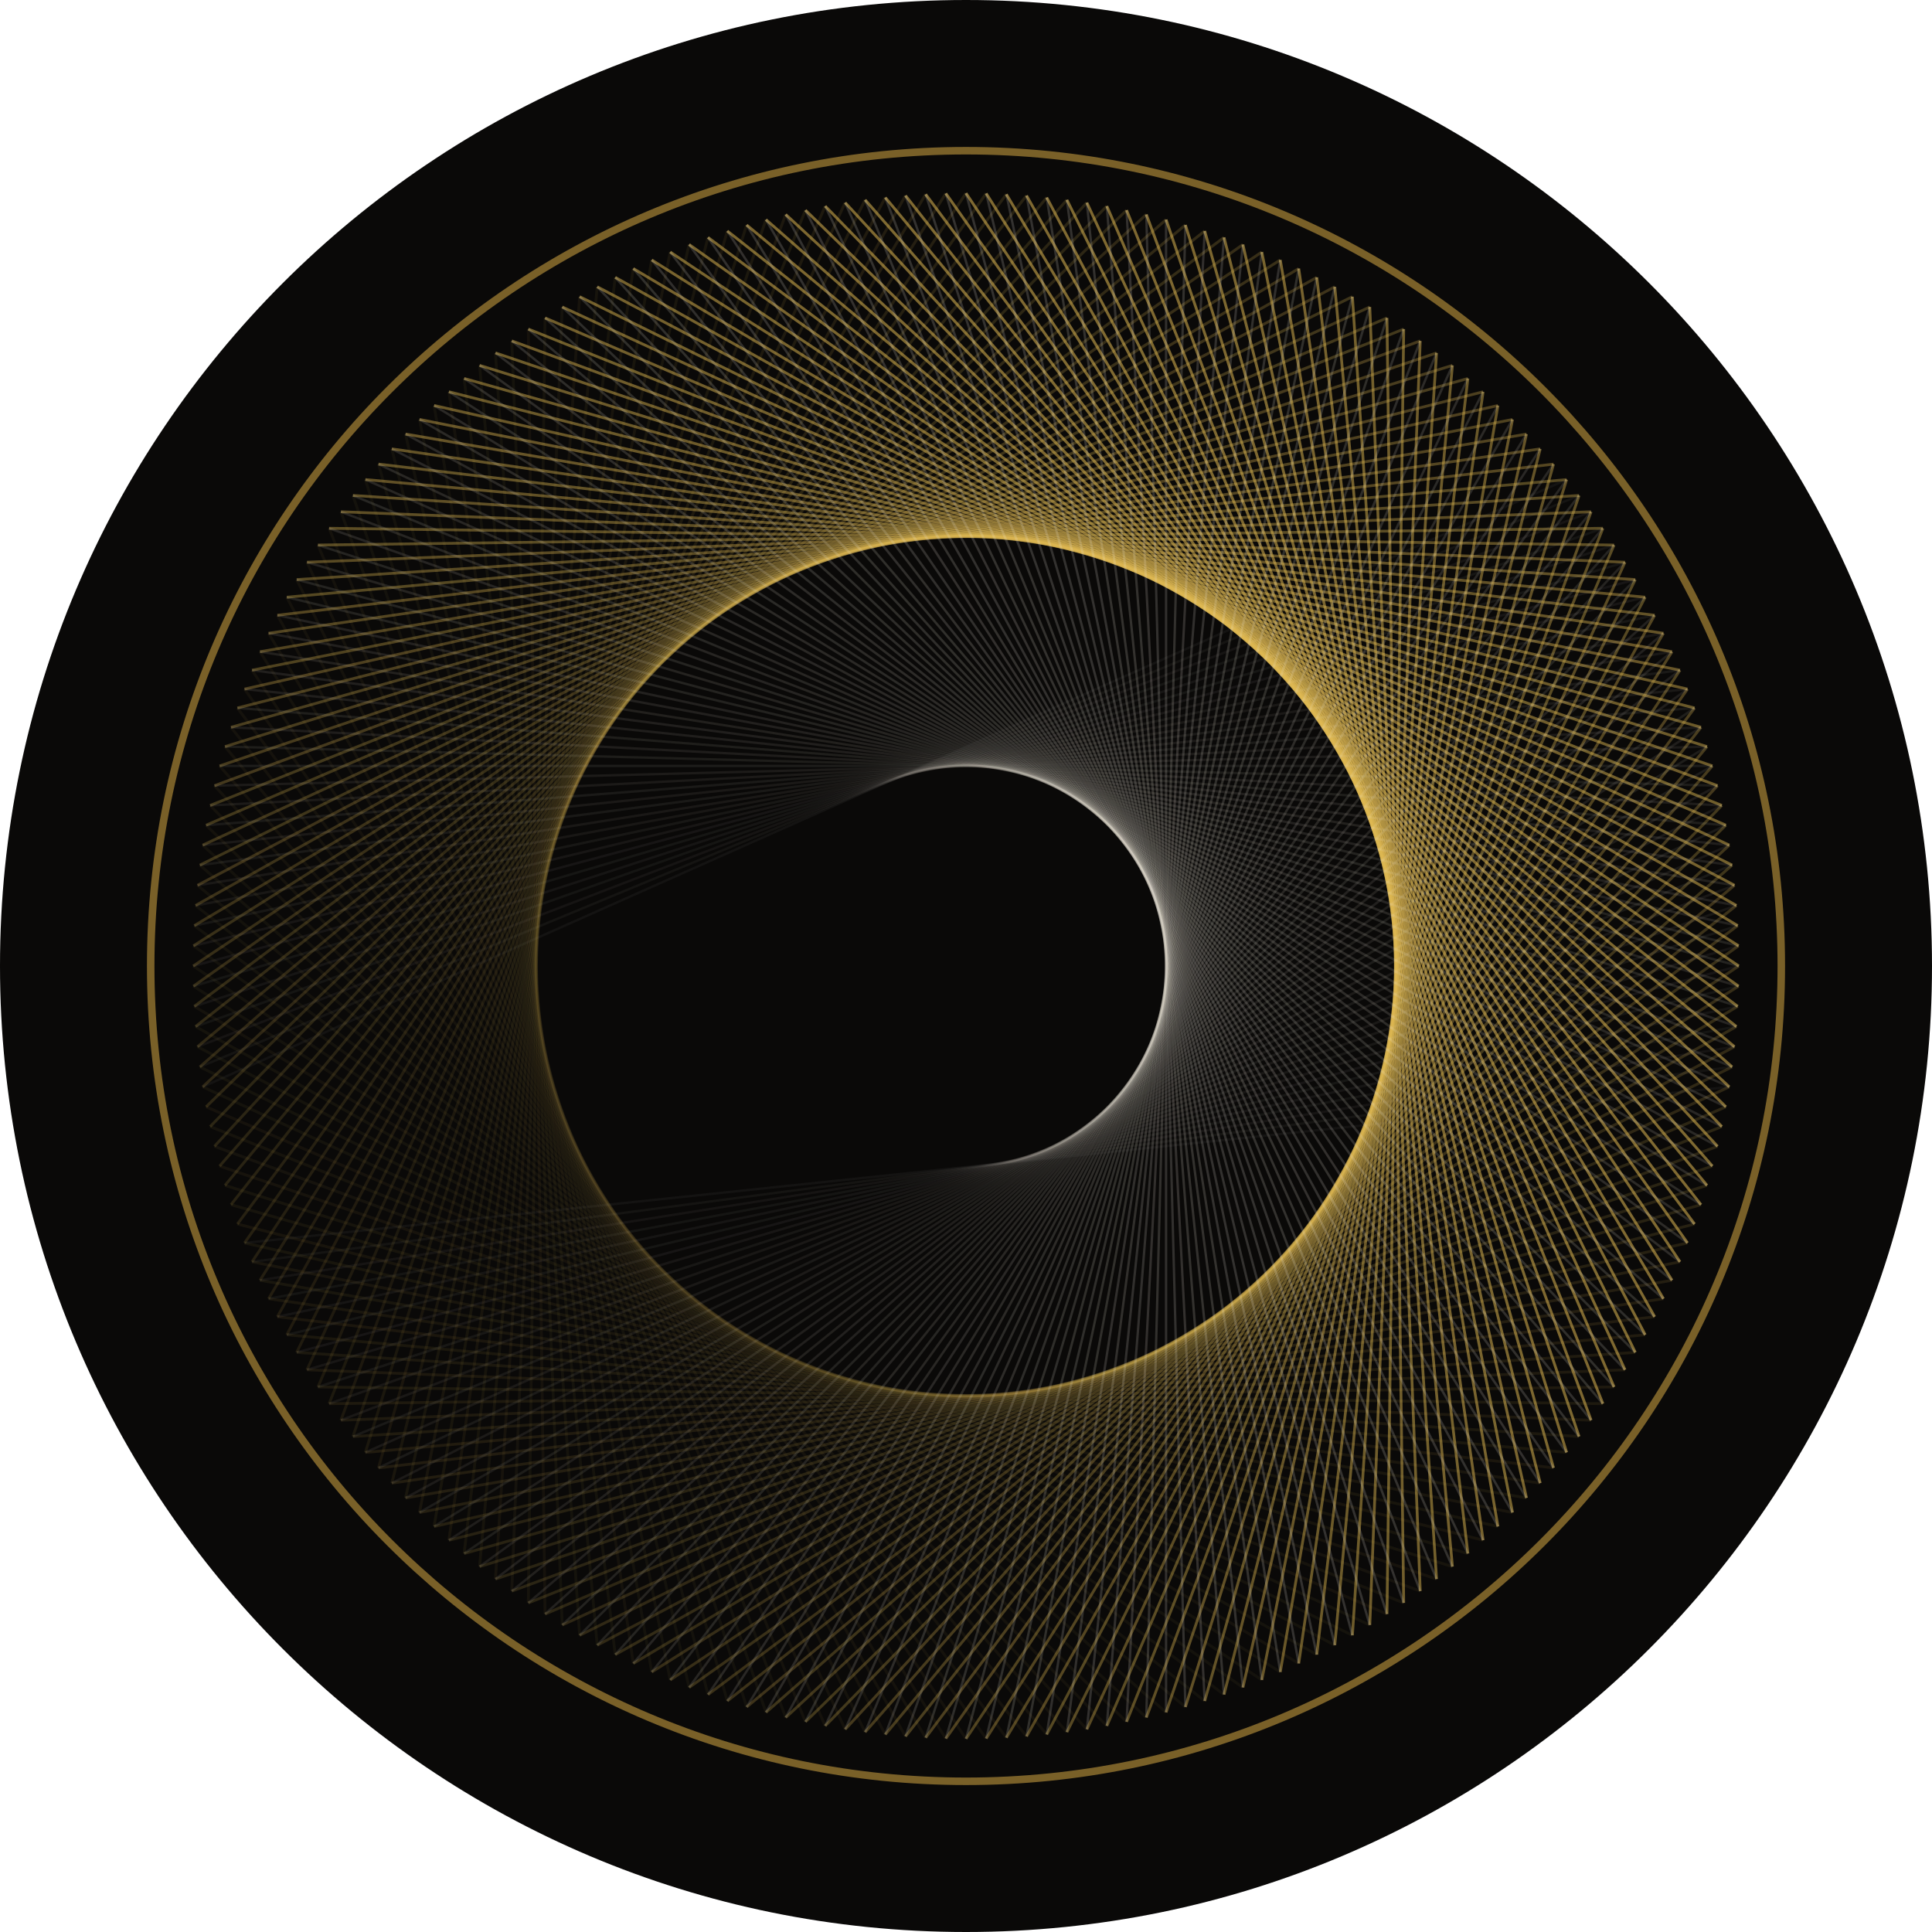
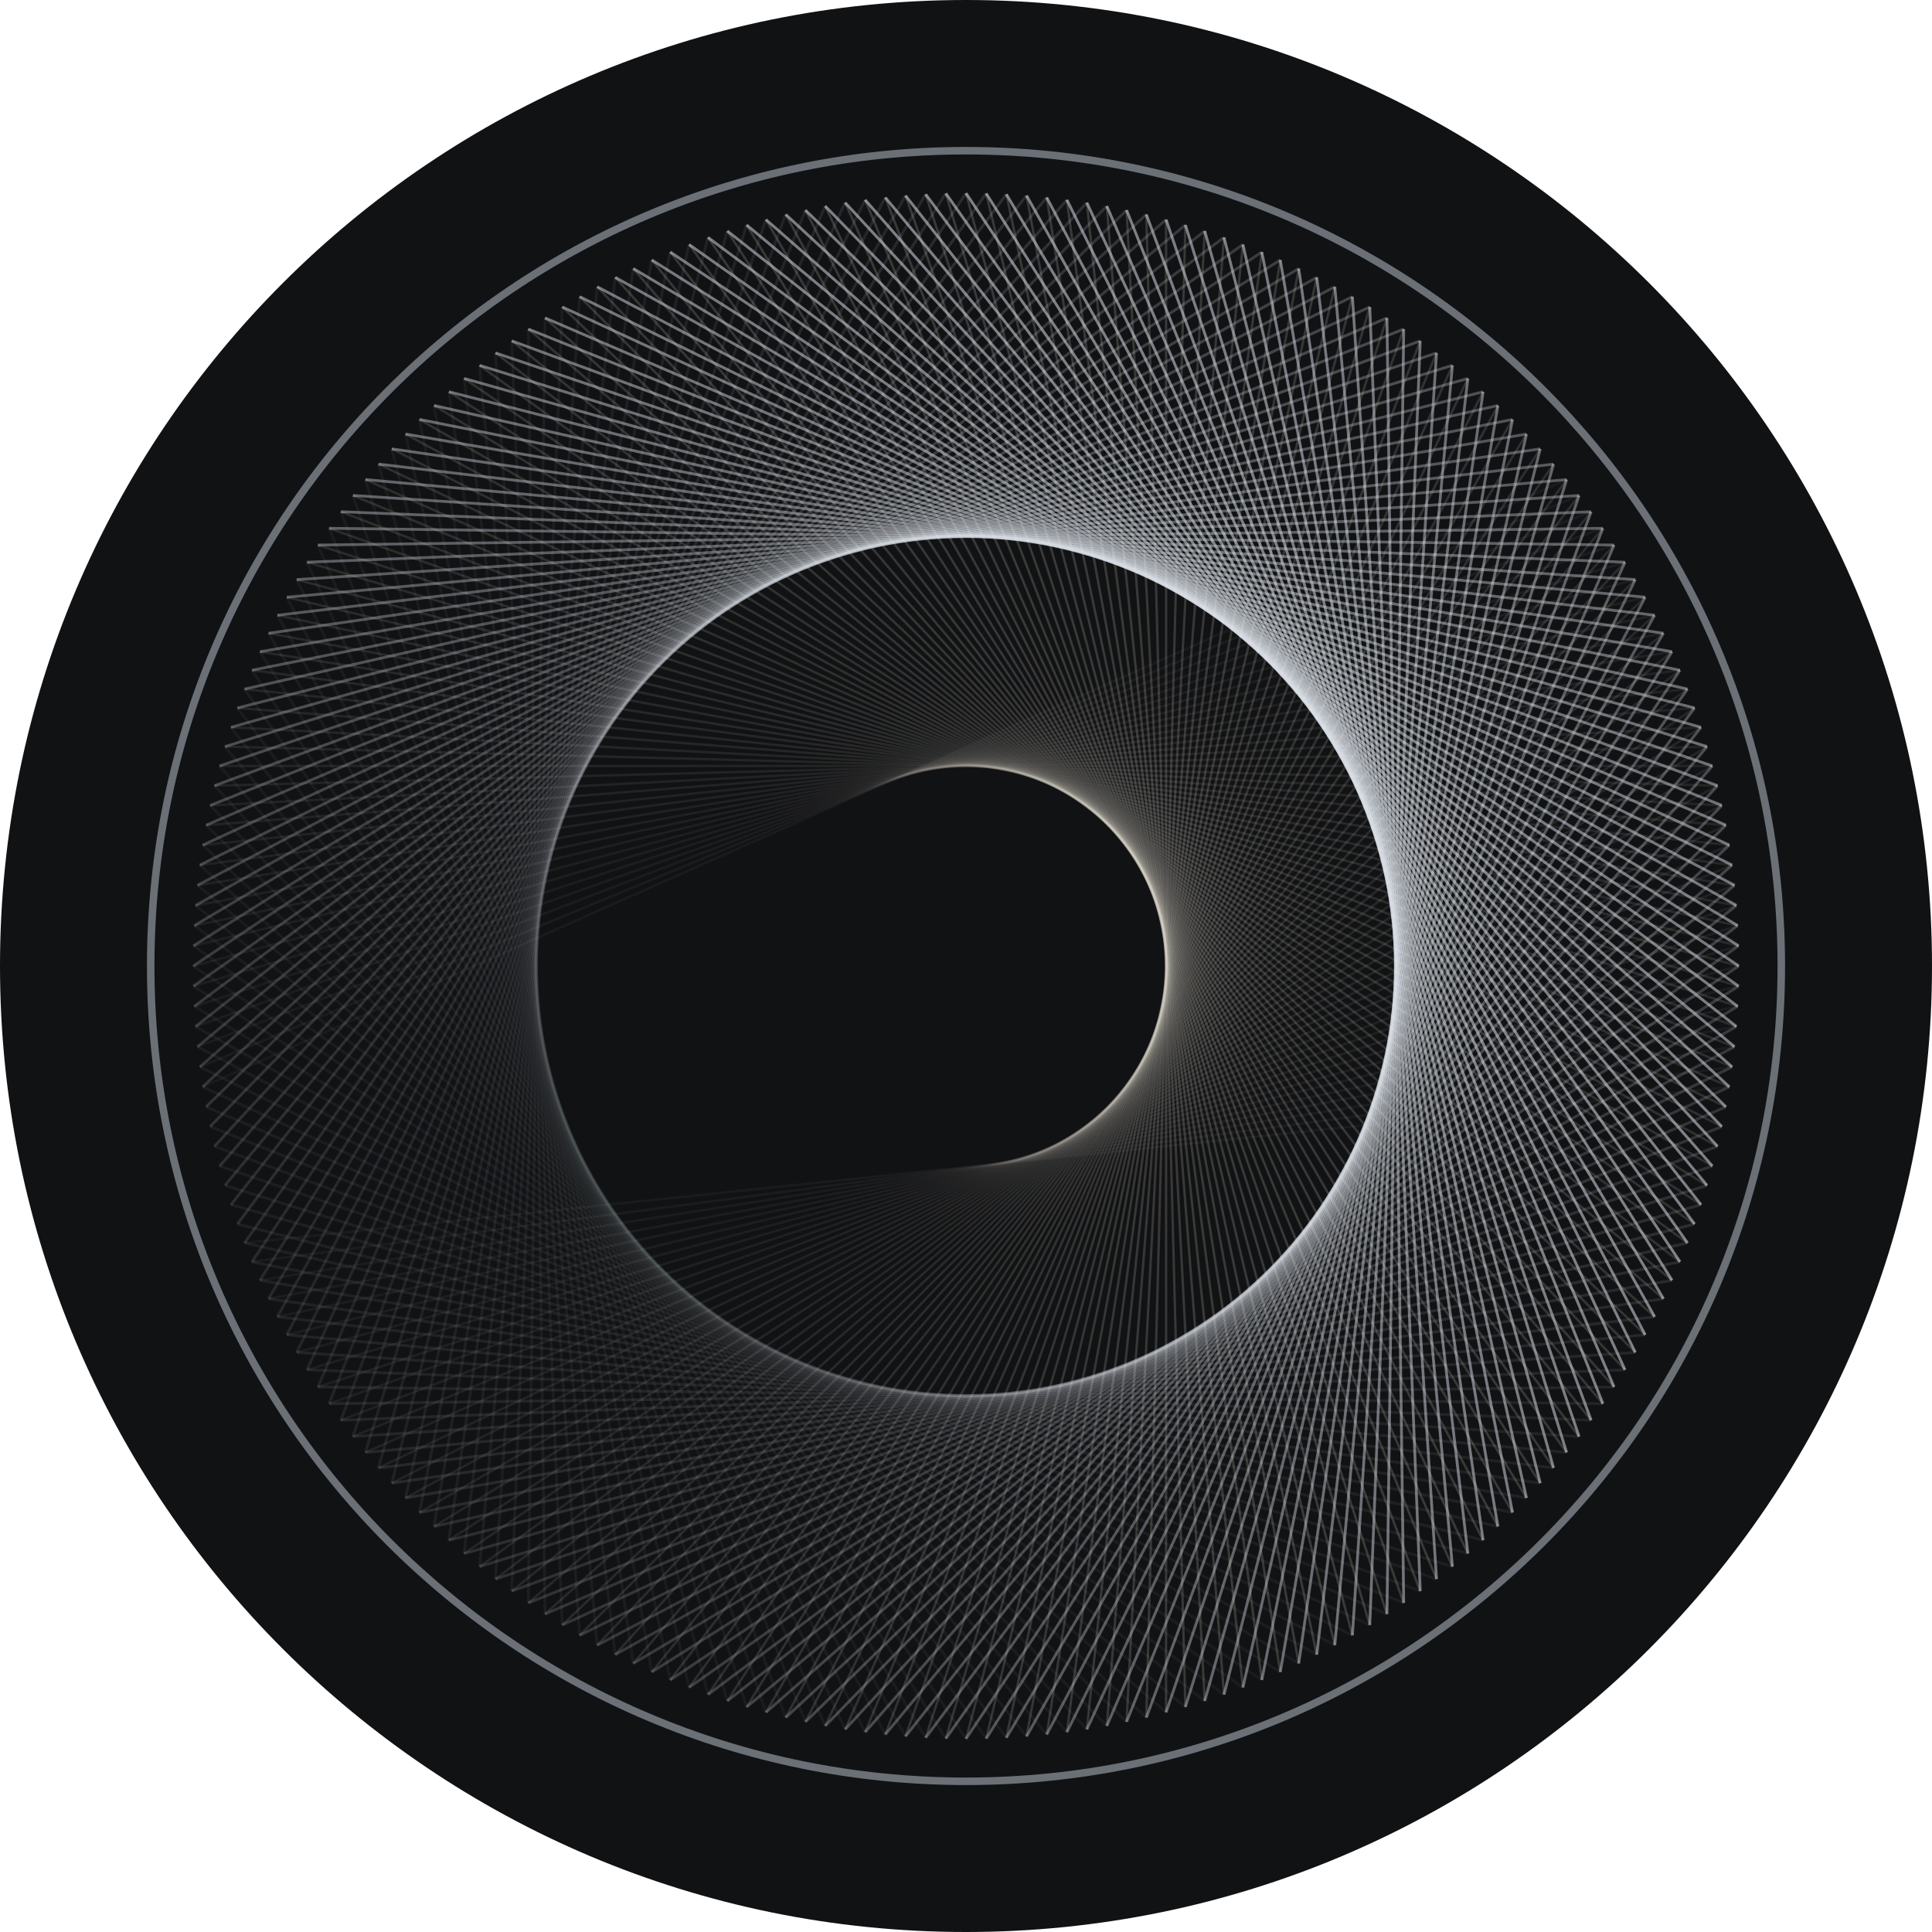
<svg xmlns="http://www.w3.org/2000/svg" viewBox="0 0 900 900">
-   <circle cx="450.0" cy="450.0" r="450.0" fill="#0a0908" />
-   <circle cx="450.0" cy="450.0" r="379.8" fill="none" stroke="#c39a3e" stroke-opacity=".6" stroke-width="3.5" />
-   <g stroke="#deb852" stroke-width="1.3">
+   <circle cx="450.0" cy="450.0" r="450.0" fill="#111214" />
+   <circle cx="450.0" cy="450.0" r="379.8" fill="none" stroke="#a7aeb7" stroke-opacity=".6" stroke-width="3.5" />
+   <g stroke="#d6dce4" stroke-width="1.3">
    <line x1="450.0" y1="810.0" x2="117.4" y2="312.2" stroke-opacity="0.050" />
    <line x1="440.6" y1="809.9" x2="121.1" y2="303.6" stroke-opacity="0.050" />
    <line x1="431.2" y1="809.5" x2="125.1" y2="295.0" stroke-opacity="0.050" />
    <line x1="421.8" y1="808.9" x2="129.2" y2="286.6" stroke-opacity="0.050" />
    <line x1="412.4" y1="808.0" x2="133.6" y2="278.2" stroke-opacity="0.050" />
    <line x1="403.0" y1="806.9" x2="138.2" y2="270.0" stroke-opacity="0.050" />
    <line x1="393.7" y1="805.6" x2="143.0" y2="261.9" stroke-opacity="0.050" />
    <line x1="384.4" y1="804.0" x2="148.1" y2="253.9" stroke-opacity="0.050" />
    <line x1="375.2" y1="802.1" x2="153.3" y2="246.1" stroke-opacity="0.050" />
    <line x1="366.0" y1="800.1" x2="158.8" y2="238.4" stroke-opacity="0.051" />
    <line x1="356.8" y1="797.7" x2="164.4" y2="230.8" stroke-opacity="0.051" />
    <line x1="347.8" y1="795.2" x2="170.2" y2="223.4" stroke-opacity="0.051" />
    <line x1="338.8" y1="792.4" x2="176.3" y2="216.2" stroke-opacity="0.051" />
    <line x1="329.8" y1="789.4" x2="182.5" y2="209.1" stroke-opacity="0.052" />
    <line x1="321.0" y1="786.1" x2="188.9" y2="202.2" stroke-opacity="0.052" />
    <line x1="312.2" y1="782.6" x2="195.4" y2="195.4" stroke-opacity="0.053" />
    <line x1="303.6" y1="778.9" x2="202.2" y2="188.9" stroke-opacity="0.053" />
    <line x1="295.0" y1="774.9" x2="209.1" y2="182.5" stroke-opacity="0.054" />
    <line x1="286.6" y1="770.8" x2="216.2" y2="176.3" stroke-opacity="0.055" />
    <line x1="278.2" y1="766.4" x2="223.4" y2="170.2" stroke-opacity="0.056" />
    <line x1="270.0" y1="761.8" x2="230.8" y2="164.4" stroke-opacity="0.057" />
    <line x1="261.9" y1="757.0" x2="238.4" y2="158.8" stroke-opacity="0.058" />
    <line x1="253.9" y1="751.9" x2="246.1" y2="153.3" stroke-opacity="0.059" />
    <line x1="246.1" y1="746.7" x2="253.9" y2="148.1" stroke-opacity="0.060" />
    <line x1="238.4" y1="741.2" x2="261.9" y2="143.0" stroke-opacity="0.062" />
    <line x1="230.8" y1="735.6" x2="270.0" y2="138.2" stroke-opacity="0.063" />
    <line x1="223.4" y1="729.8" x2="278.2" y2="133.6" stroke-opacity="0.065" />
    <line x1="216.2" y1="723.7" x2="286.6" y2="129.2" stroke-opacity="0.067" />
    <line x1="209.1" y1="717.5" x2="295.0" y2="125.1" stroke-opacity="0.069" />
    <line x1="202.2" y1="711.1" x2="303.6" y2="121.1" stroke-opacity="0.071" />
    <line x1="195.4" y1="704.6" x2="312.2" y2="117.4" stroke-opacity="0.073" />
    <line x1="188.9" y1="697.8" x2="321.0" y2="113.9" stroke-opacity="0.076" />
    <line x1="182.5" y1="690.9" x2="329.8" y2="110.6" stroke-opacity="0.078" />
    <line x1="176.3" y1="683.8" x2="338.8" y2="107.6" stroke-opacity="0.081" />
    <line x1="170.2" y1="676.6" x2="347.8" y2="104.8" stroke-opacity="0.084" />
    <line x1="164.4" y1="669.2" x2="356.8" y2="102.3" stroke-opacity="0.087" />
    <line x1="158.8" y1="661.6" x2="366.0" y2="99.9" stroke-opacity="0.090" />
    <line x1="153.3" y1="653.9" x2="375.2" y2="97.9" stroke-opacity="0.093" />
    <line x1="148.1" y1="646.1" x2="384.4" y2="96.0" stroke-opacity="0.097" />
    <line x1="143.0" y1="638.1" x2="393.7" y2="94.4" stroke-opacity="0.101" />
    <line x1="138.2" y1="630.0" x2="403.0" y2="93.1" stroke-opacity="0.104" />
    <line x1="133.6" y1="621.8" x2="412.4" y2="92.0" stroke-opacity="0.108" />
    <line x1="129.2" y1="613.4" x2="421.8" y2="91.1" stroke-opacity="0.113" />
    <line x1="125.1" y1="605.0" x2="431.2" y2="90.5" stroke-opacity="0.117" />
    <line x1="121.1" y1="596.4" x2="440.6" y2="90.1" stroke-opacity="0.122" />
    <line x1="117.4" y1="587.8" x2="450.0" y2="90.0" stroke-opacity="0.126" />
    <line x1="113.9" y1="579.0" x2="459.4" y2="90.1" stroke-opacity="0.131" />
    <line x1="110.6" y1="570.2" x2="468.8" y2="90.5" stroke-opacity="0.136" />
    <line x1="107.6" y1="561.2" x2="478.2" y2="91.1" stroke-opacity="0.141" />
    <line x1="104.8" y1="552.2" x2="487.6" y2="92.0" stroke-opacity="0.147" />
    <line x1="102.3" y1="543.2" x2="497.0" y2="93.1" stroke-opacity="0.152" />
    <line x1="99.9" y1="534.0" x2="506.3" y2="94.4" stroke-opacity="0.158" />
    <line x1="97.9" y1="524.8" x2="515.6" y2="96.0" stroke-opacity="0.164" />
    <line x1="96.0" y1="515.6" x2="524.8" y2="97.9" stroke-opacity="0.170" />
    <line x1="94.4" y1="506.3" x2="534.0" y2="99.9" stroke-opacity="0.176" />
    <line x1="93.1" y1="497.0" x2="543.2" y2="102.3" stroke-opacity="0.182" />
    <line x1="92.0" y1="487.6" x2="552.2" y2="104.8" stroke-opacity="0.188" />
    <line x1="91.1" y1="478.2" x2="561.2" y2="107.6" stroke-opacity="0.195" />
    <line x1="90.5" y1="468.8" x2="570.2" y2="110.6" stroke-opacity="0.201" />
    <line x1="90.1" y1="459.4" x2="579.0" y2="113.9" stroke-opacity="0.208" />
    <line x1="90.0" y1="450.0" x2="587.8" y2="117.4" stroke-opacity="0.215" />
    <line x1="90.1" y1="440.6" x2="596.4" y2="121.1" stroke-opacity="0.222" />
    <line x1="90.5" y1="431.2" x2="605.0" y2="125.1" stroke-opacity="0.229" />
    <line x1="91.1" y1="421.8" x2="613.4" y2="129.2" stroke-opacity="0.236" />
    <line x1="92.0" y1="412.4" x2="621.8" y2="133.6" stroke-opacity="0.243" />
    <line x1="93.1" y1="403.0" x2="630.0" y2="138.2" stroke-opacity="0.251" />
    <line x1="94.4" y1="393.7" x2="638.1" y2="143.0" stroke-opacity="0.258" />
    <line x1="96.0" y1="384.4" x2="646.1" y2="148.1" stroke-opacity="0.266" />
    <line x1="97.9" y1="375.2" x2="653.9" y2="153.3" stroke-opacity="0.273" />
    <line x1="99.9" y1="366.0" x2="661.6" y2="158.8" stroke-opacity="0.281" />
    <line x1="102.3" y1="356.8" x2="669.2" y2="164.4" stroke-opacity="0.288" />
    <line x1="104.8" y1="347.8" x2="676.6" y2="170.2" stroke-opacity="0.296" />
    <line x1="107.6" y1="338.8" x2="683.8" y2="176.3" stroke-opacity="0.304" />
    <line x1="110.6" y1="329.8" x2="690.9" y2="182.5" stroke-opacity="0.311" />
    <line x1="113.9" y1="321.0" x2="697.8" y2="188.9" stroke-opacity="0.319" />
    <line x1="117.4" y1="312.2" x2="704.6" y2="195.4" stroke-opacity="0.327" />
    <line x1="121.1" y1="303.6" x2="711.1" y2="202.2" stroke-opacity="0.335" />
    <line x1="125.1" y1="295.0" x2="717.5" y2="209.1" stroke-opacity="0.342" />
    <line x1="129.2" y1="286.6" x2="723.7" y2="216.2" stroke-opacity="0.350" />
    <line x1="133.6" y1="278.2" x2="729.8" y2="223.4" stroke-opacity="0.358" />
    <line x1="138.2" y1="270.0" x2="735.6" y2="230.8" stroke-opacity="0.366" />
    <line x1="143.0" y1="261.9" x2="741.2" y2="238.4" stroke-opacity="0.373" />
    <line x1="148.1" y1="253.9" x2="746.7" y2="246.1" stroke-opacity="0.381" />
    <line x1="153.3" y1="246.1" x2="751.9" y2="253.9" stroke-opacity="0.388" />
    <line x1="158.8" y1="238.4" x2="757.0" y2="261.9" stroke-opacity="0.396" />
    <line x1="164.4" y1="230.8" x2="761.8" y2="270.0" stroke-opacity="0.403" />
    <line x1="170.2" y1="223.4" x2="766.4" y2="278.2" stroke-opacity="0.410" />
    <line x1="176.3" y1="216.2" x2="770.8" y2="286.6" stroke-opacity="0.417" />
    <line x1="182.5" y1="209.1" x2="774.9" y2="295.0" stroke-opacity="0.424" />
    <line x1="188.9" y1="202.2" x2="778.9" y2="303.6" stroke-opacity="0.431" />
    <line x1="195.4" y1="195.4" x2="782.6" y2="312.2" stroke-opacity="0.438" />
    <line x1="202.2" y1="188.9" x2="786.1" y2="321.0" stroke-opacity="0.445" />
    <line x1="209.1" y1="182.5" x2="789.4" y2="329.8" stroke-opacity="0.451" />
    <line x1="216.2" y1="176.3" x2="792.4" y2="338.8" stroke-opacity="0.458" />
    <line x1="223.4" y1="170.2" x2="795.2" y2="347.8" stroke-opacity="0.464" />
    <line x1="230.8" y1="164.4" x2="797.7" y2="356.8" stroke-opacity="0.470" />
    <line x1="238.4" y1="158.8" x2="800.1" y2="366.0" stroke-opacity="0.476" />
    <line x1="246.1" y1="153.3" x2="802.1" y2="375.2" stroke-opacity="0.482" />
    <line x1="253.9" y1="148.1" x2="804.0" y2="384.4" stroke-opacity="0.487" />
    <line x1="261.9" y1="143.0" x2="805.6" y2="393.7" stroke-opacity="0.492" />
    <line x1="270.0" y1="138.2" x2="806.9" y2="403.0" stroke-opacity="0.497" />
    <line x1="278.2" y1="133.6" x2="808.0" y2="412.4" stroke-opacity="0.502" />
    <line x1="286.6" y1="129.2" x2="808.9" y2="421.8" stroke-opacity="0.507" />
    <line x1="295.0" y1="125.1" x2="809.5" y2="431.2" stroke-opacity="0.512" />
    <line x1="303.6" y1="121.1" x2="809.9" y2="440.6" stroke-opacity="0.516" />
    <line x1="312.2" y1="117.4" x2="810.0" y2="450.0" stroke-opacity="0.520" />
    <line x1="321.0" y1="113.9" x2="809.9" y2="459.4" stroke-opacity="0.524" />
    <line x1="329.8" y1="110.6" x2="809.5" y2="468.8" stroke-opacity="0.527" />
    <line x1="338.8" y1="107.6" x2="808.9" y2="478.2" stroke-opacity="0.531" />
    <line x1="347.8" y1="104.8" x2="808.0" y2="487.6" stroke-opacity="0.534" />
    <line x1="356.8" y1="102.3" x2="806.9" y2="497.0" stroke-opacity="0.536" />
    <line x1="366.0" y1="99.9" x2="805.6" y2="506.3" stroke-opacity="0.539" />
    <line x1="375.2" y1="97.9" x2="804.0" y2="515.6" stroke-opacity="0.541" />
    <line x1="384.4" y1="96.0" x2="802.1" y2="524.8" stroke-opacity="0.543" />
    <line x1="393.7" y1="94.4" x2="800.1" y2="534.0" stroke-opacity="0.545" />
    <line x1="403.0" y1="93.1" x2="797.7" y2="543.2" stroke-opacity="0.547" />
    <line x1="412.4" y1="92.0" x2="795.2" y2="552.2" stroke-opacity="0.548" />
    <line x1="421.8" y1="91.1" x2="792.4" y2="561.2" stroke-opacity="0.549" />
    <line x1="431.2" y1="90.5" x2="789.4" y2="570.2" stroke-opacity="0.549" />
    <line x1="440.6" y1="90.1" x2="786.1" y2="579.0" stroke-opacity="0.550" />
    <line x1="450.0" y1="90.0" x2="782.6" y2="587.8" stroke-opacity="0.550" />
    <line x1="459.4" y1="90.1" x2="778.9" y2="596.4" stroke-opacity="0.550" />
    <line x1="468.8" y1="90.5" x2="774.9" y2="605.0" stroke-opacity="0.549" />
    <line x1="478.2" y1="91.1" x2="770.8" y2="613.4" stroke-opacity="0.549" />
    <line x1="487.6" y1="92.0" x2="766.4" y2="621.8" stroke-opacity="0.548" />
    <line x1="497.0" y1="93.1" x2="761.8" y2="630.0" stroke-opacity="0.547" />
    <line x1="506.3" y1="94.4" x2="757.0" y2="638.1" stroke-opacity="0.545" />
    <line x1="515.6" y1="96.0" x2="751.9" y2="646.1" stroke-opacity="0.543" />
    <line x1="524.8" y1="97.9" x2="746.7" y2="653.9" stroke-opacity="0.541" />
    <line x1="534.0" y1="99.9" x2="741.2" y2="661.6" stroke-opacity="0.539" />
    <line x1="543.2" y1="102.3" x2="735.6" y2="669.2" stroke-opacity="0.536" />
    <line x1="552.2" y1="104.8" x2="729.8" y2="676.6" stroke-opacity="0.534" />
    <line x1="561.2" y1="107.6" x2="723.7" y2="683.8" stroke-opacity="0.531" />
    <line x1="570.2" y1="110.6" x2="717.5" y2="690.9" stroke-opacity="0.527" />
    <line x1="579.0" y1="113.9" x2="711.1" y2="697.8" stroke-opacity="0.524" />
    <line x1="587.8" y1="117.4" x2="704.6" y2="704.6" stroke-opacity="0.520" />
    <line x1="596.4" y1="121.1" x2="697.8" y2="711.1" stroke-opacity="0.516" />
    <line x1="605.0" y1="125.1" x2="690.9" y2="717.5" stroke-opacity="0.512" />
    <line x1="613.4" y1="129.2" x2="683.8" y2="723.7" stroke-opacity="0.507" />
    <line x1="621.8" y1="133.6" x2="676.6" y2="729.8" stroke-opacity="0.502" />
    <line x1="630.0" y1="138.2" x2="669.2" y2="735.6" stroke-opacity="0.497" />
    <line x1="638.1" y1="143.0" x2="661.6" y2="741.2" stroke-opacity="0.492" />
    <line x1="646.1" y1="148.1" x2="653.9" y2="746.7" stroke-opacity="0.487" />
    <line x1="653.9" y1="153.3" x2="646.1" y2="751.9" stroke-opacity="0.482" />
    <line x1="661.6" y1="158.8" x2="638.1" y2="757.0" stroke-opacity="0.476" />
    <line x1="669.2" y1="164.4" x2="630.0" y2="761.8" stroke-opacity="0.470" />
    <line x1="676.6" y1="170.2" x2="621.8" y2="766.4" stroke-opacity="0.464" />
    <line x1="683.8" y1="176.3" x2="613.4" y2="770.8" stroke-opacity="0.458" />
    <line x1="690.9" y1="182.5" x2="605.0" y2="774.9" stroke-opacity="0.451" />
    <line x1="697.8" y1="188.9" x2="596.4" y2="778.9" stroke-opacity="0.445" />
    <line x1="704.6" y1="195.4" x2="587.8" y2="782.6" stroke-opacity="0.438" />
    <line x1="711.1" y1="202.2" x2="579.0" y2="786.1" stroke-opacity="0.431" />
    <line x1="717.5" y1="209.1" x2="570.2" y2="789.4" stroke-opacity="0.424" />
    <line x1="723.7" y1="216.2" x2="561.2" y2="792.4" stroke-opacity="0.417" />
    <line x1="729.8" y1="223.4" x2="552.2" y2="795.2" stroke-opacity="0.410" />
    <line x1="735.6" y1="230.8" x2="543.2" y2="797.7" stroke-opacity="0.403" />
    <line x1="741.2" y1="238.4" x2="534.0" y2="800.1" stroke-opacity="0.396" />
    <line x1="746.7" y1="246.1" x2="524.8" y2="802.1" stroke-opacity="0.388" />
    <line x1="751.9" y1="253.9" x2="515.6" y2="804.0" stroke-opacity="0.381" />
    <line x1="757.0" y1="261.9" x2="506.3" y2="805.6" stroke-opacity="0.373" />
    <line x1="761.8" y1="270.0" x2="497.0" y2="806.9" stroke-opacity="0.366" />
    <line x1="766.4" y1="278.2" x2="487.6" y2="808.0" stroke-opacity="0.358" />
    <line x1="770.8" y1="286.6" x2="478.2" y2="808.9" stroke-opacity="0.350" />
    <line x1="774.9" y1="295.0" x2="468.8" y2="809.5" stroke-opacity="0.342" />
    <line x1="778.9" y1="303.6" x2="459.4" y2="809.9" stroke-opacity="0.335" />
    <line x1="782.6" y1="312.2" x2="450.0" y2="810.0" stroke-opacity="0.327" />
    <line x1="786.1" y1="321.0" x2="440.6" y2="809.9" stroke-opacity="0.319" />
    <line x1="789.4" y1="329.8" x2="431.2" y2="809.5" stroke-opacity="0.311" />
    <line x1="792.4" y1="338.8" x2="421.8" y2="808.9" stroke-opacity="0.304" />
    <line x1="795.2" y1="347.8" x2="412.4" y2="808.0" stroke-opacity="0.296" />
    <line x1="797.7" y1="356.8" x2="403.0" y2="806.9" stroke-opacity="0.288" />
    <line x1="800.1" y1="366.0" x2="393.7" y2="805.6" stroke-opacity="0.281" />
    <line x1="802.1" y1="375.2" x2="384.4" y2="804.0" stroke-opacity="0.273" />
    <line x1="804.0" y1="384.4" x2="375.2" y2="802.1" stroke-opacity="0.266" />
    <line x1="805.6" y1="393.7" x2="366.0" y2="800.1" stroke-opacity="0.258" />
    <line x1="806.9" y1="403.0" x2="356.8" y2="797.7" stroke-opacity="0.251" />
    <line x1="808.0" y1="412.4" x2="347.8" y2="795.2" stroke-opacity="0.243" />
    <line x1="808.9" y1="421.8" x2="338.8" y2="792.4" stroke-opacity="0.236" />
    <line x1="809.5" y1="431.2" x2="329.8" y2="789.4" stroke-opacity="0.229" />
    <line x1="809.9" y1="440.6" x2="321.0" y2="786.1" stroke-opacity="0.222" />
    <line x1="810.0" y1="450.0" x2="312.2" y2="782.6" stroke-opacity="0.215" />
    <line x1="809.9" y1="459.4" x2="303.6" y2="778.9" stroke-opacity="0.208" />
    <line x1="809.5" y1="468.8" x2="295.0" y2="774.9" stroke-opacity="0.201" />
    <line x1="808.9" y1="478.2" x2="286.6" y2="770.8" stroke-opacity="0.195" />
    <line x1="808.0" y1="487.6" x2="278.2" y2="766.4" stroke-opacity="0.188" />
    <line x1="806.9" y1="497.0" x2="270.0" y2="761.8" stroke-opacity="0.182" />
    <line x1="805.6" y1="506.3" x2="261.9" y2="757.0" stroke-opacity="0.176" />
    <line x1="804.0" y1="515.6" x2="253.9" y2="751.9" stroke-opacity="0.170" />
    <line x1="802.1" y1="524.8" x2="246.1" y2="746.7" stroke-opacity="0.164" />
    <line x1="800.1" y1="534.0" x2="238.4" y2="741.2" stroke-opacity="0.158" />
    <line x1="797.7" y1="543.2" x2="230.8" y2="735.6" stroke-opacity="0.152" />
    <line x1="795.2" y1="552.2" x2="223.4" y2="729.8" stroke-opacity="0.147" />
    <line x1="792.4" y1="561.2" x2="216.2" y2="723.7" stroke-opacity="0.141" />
    <line x1="789.4" y1="570.2" x2="209.1" y2="717.5" stroke-opacity="0.136" />
    <line x1="786.1" y1="579.0" x2="202.2" y2="711.1" stroke-opacity="0.131" />
    <line x1="782.6" y1="587.8" x2="195.4" y2="704.6" stroke-opacity="0.126" />
    <line x1="778.9" y1="596.4" x2="188.9" y2="697.8" stroke-opacity="0.122" />
    <line x1="774.9" y1="605.0" x2="182.5" y2="690.9" stroke-opacity="0.117" />
    <line x1="770.8" y1="613.4" x2="176.3" y2="683.8" stroke-opacity="0.113" />
    <line x1="766.4" y1="621.8" x2="170.2" y2="676.6" stroke-opacity="0.108" />
    <line x1="761.8" y1="630.0" x2="164.4" y2="669.2" stroke-opacity="0.104" />
    <line x1="757.0" y1="638.1" x2="158.8" y2="661.6" stroke-opacity="0.101" />
    <line x1="751.9" y1="646.1" x2="153.3" y2="653.9" stroke-opacity="0.097" />
    <line x1="746.7" y1="653.9" x2="148.1" y2="646.1" stroke-opacity="0.093" />
    <line x1="741.2" y1="661.6" x2="143.0" y2="638.1" stroke-opacity="0.090" />
    <line x1="735.6" y1="669.2" x2="138.2" y2="630.0" stroke-opacity="0.087" />
    <line x1="729.8" y1="676.6" x2="133.6" y2="621.8" stroke-opacity="0.084" />
    <line x1="723.7" y1="683.8" x2="129.2" y2="613.4" stroke-opacity="0.081" />
    <line x1="717.5" y1="690.9" x2="125.1" y2="605.0" stroke-opacity="0.078" />
    <line x1="711.1" y1="697.8" x2="121.1" y2="596.4" stroke-opacity="0.076" />
    <line x1="704.6" y1="704.6" x2="117.4" y2="587.8" stroke-opacity="0.073" />
    <line x1="697.8" y1="711.1" x2="113.9" y2="579.0" stroke-opacity="0.071" />
    <line x1="690.9" y1="717.5" x2="110.6" y2="570.2" stroke-opacity="0.069" />
    <line x1="683.8" y1="723.7" x2="107.6" y2="561.2" stroke-opacity="0.067" />
    <line x1="676.6" y1="729.8" x2="104.8" y2="552.2" stroke-opacity="0.065" />
    <line x1="669.2" y1="735.6" x2="102.3" y2="543.2" stroke-opacity="0.063" />
    <line x1="661.6" y1="741.2" x2="99.9" y2="534.0" stroke-opacity="0.062" />
    <line x1="653.9" y1="746.7" x2="97.9" y2="524.8" stroke-opacity="0.060" />
    <line x1="646.1" y1="751.9" x2="96.0" y2="515.6" stroke-opacity="0.059" />
    <line x1="638.1" y1="757.0" x2="94.4" y2="506.3" stroke-opacity="0.058" />
    <line x1="630.0" y1="761.8" x2="93.1" y2="497.0" stroke-opacity="0.057" />
    <line x1="621.8" y1="766.4" x2="92.0" y2="487.6" stroke-opacity="0.056" />
    <line x1="613.4" y1="770.8" x2="91.1" y2="478.2" stroke-opacity="0.055" />
    <line x1="605.0" y1="774.9" x2="90.5" y2="468.8" stroke-opacity="0.054" />
    <line x1="596.4" y1="778.9" x2="90.1" y2="459.4" stroke-opacity="0.053" />
    <line x1="587.8" y1="782.6" x2="90.0" y2="450.0" stroke-opacity="0.053" />
    <line x1="579.0" y1="786.1" x2="90.1" y2="440.6" stroke-opacity="0.052" />
    <line x1="570.2" y1="789.4" x2="90.5" y2="431.2" stroke-opacity="0.052" />
    <line x1="561.2" y1="792.4" x2="91.1" y2="421.8" stroke-opacity="0.051" />
    <line x1="552.2" y1="795.2" x2="92.0" y2="412.4" stroke-opacity="0.051" />
    <line x1="543.2" y1="797.7" x2="93.1" y2="403.0" stroke-opacity="0.051" />
    <line x1="534.0" y1="800.1" x2="94.4" y2="393.7" stroke-opacity="0.051" />
    <line x1="524.8" y1="802.1" x2="96.0" y2="384.4" stroke-opacity="0.050" />
    <line x1="515.6" y1="804.0" x2="97.9" y2="375.2" stroke-opacity="0.050" />
    <line x1="506.3" y1="805.6" x2="99.9" y2="366.0" stroke-opacity="0.050" />
    <line x1="497.0" y1="806.9" x2="102.3" y2="356.8" stroke-opacity="0.050" />
    <line x1="487.6" y1="808.0" x2="104.8" y2="347.8" stroke-opacity="0.050" />
    <line x1="478.2" y1="808.9" x2="107.6" y2="338.8" stroke-opacity="0.050" />
    <line x1="468.8" y1="809.5" x2="110.6" y2="329.8" stroke-opacity="0.050" />
    <line x1="459.4" y1="809.9" x2="113.9" y2="321.0" stroke-opacity="0.050" />
  </g>
  <g stroke="#f2ecde" stroke-width="1.1">
    <line x1="94.4" y1="506.3" x2="729.8" y2="223.4" stroke-opacity="0.045" />
    <line x1="93.1" y1="497.0" x2="735.6" y2="230.8" stroke-opacity="0.047" />
    <line x1="92.0" y1="487.6" x2="741.2" y2="238.4" stroke-opacity="0.050" />
    <line x1="91.1" y1="478.2" x2="746.7" y2="246.1" stroke-opacity="0.052" />
    <line x1="90.5" y1="468.8" x2="751.9" y2="253.9" stroke-opacity="0.054" />
    <line x1="90.1" y1="459.4" x2="757.0" y2="261.9" stroke-opacity="0.057" />
    <line x1="90.0" y1="450.0" x2="761.8" y2="270.0" stroke-opacity="0.059" />
    <line x1="90.1" y1="440.6" x2="766.4" y2="278.2" stroke-opacity="0.062" />
    <line x1="90.5" y1="431.2" x2="770.8" y2="286.6" stroke-opacity="0.064" />
    <line x1="91.1" y1="421.8" x2="774.9" y2="295.0" stroke-opacity="0.067" />
    <line x1="92.0" y1="412.4" x2="778.9" y2="303.6" stroke-opacity="0.070" />
    <line x1="93.1" y1="403.0" x2="782.6" y2="312.2" stroke-opacity="0.072" />
    <line x1="94.4" y1="393.7" x2="786.1" y2="321.0" stroke-opacity="0.075" />
    <line x1="96.0" y1="384.4" x2="789.4" y2="329.8" stroke-opacity="0.078" />
    <line x1="97.9" y1="375.2" x2="792.4" y2="338.8" stroke-opacity="0.080" />
    <line x1="99.9" y1="366.0" x2="795.2" y2="347.8" stroke-opacity="0.083" />
    <line x1="102.3" y1="356.8" x2="797.7" y2="356.8" stroke-opacity="0.086" />
    <line x1="104.8" y1="347.8" x2="800.1" y2="366.0" stroke-opacity="0.089" />
    <line x1="107.6" y1="338.8" x2="802.1" y2="375.2" stroke-opacity="0.091" />
    <line x1="110.6" y1="329.8" x2="804.0" y2="384.4" stroke-opacity="0.094" />
    <line x1="113.9" y1="321.0" x2="805.6" y2="393.7" stroke-opacity="0.097" />
    <line x1="117.4" y1="312.2" x2="806.9" y2="403.0" stroke-opacity="0.100" />
    <line x1="121.1" y1="303.6" x2="808.0" y2="412.4" stroke-opacity="0.103" />
    <line x1="125.1" y1="295.0" x2="808.9" y2="421.8" stroke-opacity="0.105" />
    <line x1="129.2" y1="286.6" x2="809.5" y2="431.2" stroke-opacity="0.108" />
    <line x1="133.6" y1="278.2" x2="809.9" y2="440.6" stroke-opacity="0.111" />
    <line x1="138.2" y1="270.0" x2="810.0" y2="450.0" stroke-opacity="0.114" />
    <line x1="143.0" y1="261.9" x2="809.9" y2="459.4" stroke-opacity="0.116" />
    <line x1="148.1" y1="253.9" x2="809.5" y2="468.8" stroke-opacity="0.119" />
    <line x1="153.3" y1="246.1" x2="808.9" y2="478.2" stroke-opacity="0.122" />
    <line x1="158.8" y1="238.4" x2="808.0" y2="487.6" stroke-opacity="0.124" />
    <line x1="164.4" y1="230.8" x2="806.9" y2="497.0" stroke-opacity="0.127" />
    <line x1="170.2" y1="223.4" x2="805.6" y2="506.3" stroke-opacity="0.130" />
    <line x1="176.3" y1="216.2" x2="804.0" y2="515.6" stroke-opacity="0.132" />
    <line x1="182.5" y1="209.1" x2="802.1" y2="524.8" stroke-opacity="0.135" />
    <line x1="188.9" y1="202.2" x2="800.1" y2="534.0" stroke-opacity="0.137" />
    <line x1="195.4" y1="195.4" x2="797.7" y2="543.2" stroke-opacity="0.140" />
    <line x1="202.2" y1="188.9" x2="795.2" y2="552.2" stroke-opacity="0.142" />
    <line x1="209.1" y1="182.5" x2="792.4" y2="561.2" stroke-opacity="0.144" />
    <line x1="216.2" y1="176.3" x2="789.4" y2="570.2" stroke-opacity="0.147" />
    <line x1="223.4" y1="170.2" x2="786.1" y2="579.0" stroke-opacity="0.149" />
    <line x1="230.8" y1="164.4" x2="782.6" y2="587.8" stroke-opacity="0.151" />
    <line x1="238.4" y1="158.8" x2="778.9" y2="596.4" stroke-opacity="0.153" />
    <line x1="246.1" y1="153.3" x2="774.9" y2="605.0" stroke-opacity="0.155" />
    <line x1="253.9" y1="148.1" x2="770.8" y2="613.4" stroke-opacity="0.157" />
    <line x1="261.9" y1="143.0" x2="766.4" y2="621.8" stroke-opacity="0.159" />
    <line x1="270.0" y1="138.2" x2="761.8" y2="630.0" stroke-opacity="0.161" />
    <line x1="278.2" y1="133.6" x2="757.0" y2="638.1" stroke-opacity="0.163" />
    <line x1="286.6" y1="129.2" x2="751.9" y2="646.1" stroke-opacity="0.165" />
    <line x1="295.0" y1="125.1" x2="746.7" y2="653.9" stroke-opacity="0.166" />
    <line x1="303.6" y1="121.1" x2="741.2" y2="661.6" stroke-opacity="0.168" />
    <line x1="312.2" y1="117.4" x2="735.6" y2="669.2" stroke-opacity="0.169" />
    <line x1="321.0" y1="113.9" x2="729.8" y2="676.6" stroke-opacity="0.171" />
    <line x1="329.8" y1="110.6" x2="723.7" y2="683.8" stroke-opacity="0.172" />
    <line x1="338.8" y1="107.6" x2="717.5" y2="690.9" stroke-opacity="0.173" />
    <line x1="347.8" y1="104.8" x2="711.1" y2="697.8" stroke-opacity="0.174" />
    <line x1="356.8" y1="102.3" x2="704.6" y2="704.6" stroke-opacity="0.175" />
    <line x1="366.0" y1="99.9" x2="697.8" y2="711.1" stroke-opacity="0.176" />
    <line x1="375.2" y1="97.9" x2="690.9" y2="717.5" stroke-opacity="0.177" />
    <line x1="384.4" y1="96.0" x2="683.8" y2="723.7" stroke-opacity="0.178" />
    <line x1="393.7" y1="94.4" x2="676.6" y2="729.8" stroke-opacity="0.178" />
    <line x1="403.0" y1="93.1" x2="669.2" y2="735.6" stroke-opacity="0.179" />
    <line x1="412.4" y1="92.0" x2="661.6" y2="741.2" stroke-opacity="0.179" />
    <line x1="421.8" y1="91.1" x2="653.9" y2="746.7" stroke-opacity="0.180" />
    <line x1="431.2" y1="90.5" x2="646.1" y2="751.9" stroke-opacity="0.180" />
    <line x1="440.6" y1="90.1" x2="638.1" y2="757.0" stroke-opacity="0.180" />
    <line x1="450.0" y1="90.0" x2="630.0" y2="761.8" stroke-opacity="0.180" />
    <line x1="459.4" y1="90.1" x2="621.8" y2="766.4" stroke-opacity="0.180" />
    <line x1="468.8" y1="90.5" x2="613.4" y2="770.8" stroke-opacity="0.180" />
    <line x1="478.2" y1="91.1" x2="605.0" y2="774.9" stroke-opacity="0.180" />
    <line x1="487.6" y1="92.0" x2="596.4" y2="778.9" stroke-opacity="0.179" />
    <line x1="497.0" y1="93.1" x2="587.8" y2="782.6" stroke-opacity="0.179" />
    <line x1="506.3" y1="94.4" x2="579.0" y2="786.1" stroke-opacity="0.178" />
    <line x1="515.6" y1="96.0" x2="570.2" y2="789.4" stroke-opacity="0.178" />
    <line x1="524.8" y1="97.9" x2="561.2" y2="792.4" stroke-opacity="0.177" />
    <line x1="534.0" y1="99.9" x2="552.2" y2="795.2" stroke-opacity="0.176" />
    <line x1="543.2" y1="102.3" x2="543.2" y2="797.7" stroke-opacity="0.175" />
    <line x1="552.2" y1="104.8" x2="534.0" y2="800.1" stroke-opacity="0.174" />
    <line x1="561.2" y1="107.6" x2="524.8" y2="802.1" stroke-opacity="0.173" />
    <line x1="570.2" y1="110.6" x2="515.6" y2="804.0" stroke-opacity="0.172" />
    <line x1="579.0" y1="113.9" x2="506.3" y2="805.6" stroke-opacity="0.171" />
    <line x1="587.8" y1="117.4" x2="497.0" y2="806.9" stroke-opacity="0.169" />
    <line x1="596.4" y1="121.1" x2="487.6" y2="808.0" stroke-opacity="0.168" />
    <line x1="605.0" y1="125.1" x2="478.2" y2="808.9" stroke-opacity="0.166" />
    <line x1="613.4" y1="129.2" x2="468.8" y2="809.5" stroke-opacity="0.165" />
    <line x1="621.8" y1="133.6" x2="459.4" y2="809.9" stroke-opacity="0.163" />
    <line x1="630.0" y1="138.2" x2="450.0" y2="810.0" stroke-opacity="0.161" />
    <line x1="638.1" y1="143.0" x2="440.6" y2="809.9" stroke-opacity="0.159" />
    <line x1="646.1" y1="148.1" x2="431.2" y2="809.5" stroke-opacity="0.157" />
    <line x1="653.9" y1="153.3" x2="421.8" y2="808.9" stroke-opacity="0.155" />
    <line x1="661.6" y1="158.8" x2="412.4" y2="808.0" stroke-opacity="0.153" />
    <line x1="669.2" y1="164.4" x2="403.0" y2="806.9" stroke-opacity="0.151" />
    <line x1="676.6" y1="170.2" x2="393.7" y2="805.6" stroke-opacity="0.149" />
    <line x1="683.8" y1="176.3" x2="384.4" y2="804.0" stroke-opacity="0.147" />
    <line x1="690.9" y1="182.5" x2="375.2" y2="802.1" stroke-opacity="0.144" />
    <line x1="697.8" y1="188.9" x2="366.0" y2="800.1" stroke-opacity="0.142" />
    <line x1="704.6" y1="195.4" x2="356.8" y2="797.7" stroke-opacity="0.140" />
    <line x1="711.1" y1="202.2" x2="347.8" y2="795.2" stroke-opacity="0.137" />
    <line x1="717.5" y1="209.1" x2="338.8" y2="792.4" stroke-opacity="0.135" />
    <line x1="723.7" y1="216.2" x2="329.8" y2="789.4" stroke-opacity="0.132" />
    <line x1="729.8" y1="223.4" x2="321.0" y2="786.1" stroke-opacity="0.130" />
    <line x1="735.6" y1="230.8" x2="312.2" y2="782.6" stroke-opacity="0.127" />
    <line x1="741.2" y1="238.4" x2="303.6" y2="778.9" stroke-opacity="0.124" />
    <line x1="746.7" y1="246.1" x2="295.0" y2="774.9" stroke-opacity="0.122" />
    <line x1="751.9" y1="253.9" x2="286.6" y2="770.8" stroke-opacity="0.119" />
    <line x1="757.0" y1="261.9" x2="278.2" y2="766.4" stroke-opacity="0.116" />
    <line x1="761.8" y1="270.0" x2="270.0" y2="761.8" stroke-opacity="0.114" />
    <line x1="766.4" y1="278.2" x2="261.9" y2="757.0" stroke-opacity="0.111" />
    <line x1="770.8" y1="286.6" x2="253.9" y2="751.9" stroke-opacity="0.108" />
    <line x1="774.9" y1="295.0" x2="246.1" y2="746.7" stroke-opacity="0.105" />
    <line x1="778.9" y1="303.6" x2="238.4" y2="741.2" stroke-opacity="0.103" />
    <line x1="782.6" y1="312.2" x2="230.8" y2="735.6" stroke-opacity="0.100" />
    <line x1="786.1" y1="321.0" x2="223.4" y2="729.8" stroke-opacity="0.097" />
    <line x1="789.4" y1="329.8" x2="216.2" y2="723.7" stroke-opacity="0.094" />
    <line x1="792.4" y1="338.8" x2="209.1" y2="717.5" stroke-opacity="0.091" />
    <line x1="795.2" y1="347.8" x2="202.2" y2="711.1" stroke-opacity="0.089" />
    <line x1="797.7" y1="356.8" x2="195.4" y2="704.6" stroke-opacity="0.086" />
    <line x1="800.1" y1="366.0" x2="188.9" y2="697.8" stroke-opacity="0.083" />
    <line x1="802.1" y1="375.2" x2="182.5" y2="690.9" stroke-opacity="0.080" />
    <line x1="804.0" y1="384.4" x2="176.3" y2="683.8" stroke-opacity="0.078" />
    <line x1="805.6" y1="393.7" x2="170.2" y2="676.6" stroke-opacity="0.075" />
    <line x1="806.9" y1="403.0" x2="164.4" y2="669.2" stroke-opacity="0.072" />
    <line x1="808.0" y1="412.4" x2="158.8" y2="661.6" stroke-opacity="0.070" />
    <line x1="808.9" y1="421.8" x2="153.3" y2="653.9" stroke-opacity="0.067" />
    <line x1="809.5" y1="431.2" x2="148.1" y2="646.1" stroke-opacity="0.064" />
    <line x1="809.9" y1="440.6" x2="143.0" y2="638.1" stroke-opacity="0.062" />
    <line x1="810.0" y1="450.0" x2="138.2" y2="630.0" stroke-opacity="0.059" />
    <line x1="809.9" y1="459.4" x2="133.6" y2="621.8" stroke-opacity="0.057" />
    <line x1="809.5" y1="468.8" x2="129.2" y2="613.4" stroke-opacity="0.054" />
    <line x1="808.9" y1="478.2" x2="125.1" y2="605.0" stroke-opacity="0.052" />
    <line x1="808.0" y1="487.6" x2="121.1" y2="596.4" stroke-opacity="0.050" />
    <line x1="806.9" y1="497.0" x2="117.4" y2="587.8" stroke-opacity="0.047" />
    <line x1="805.6" y1="506.3" x2="113.9" y2="579.0" stroke-opacity="0.045" />
  </g>
</svg>
